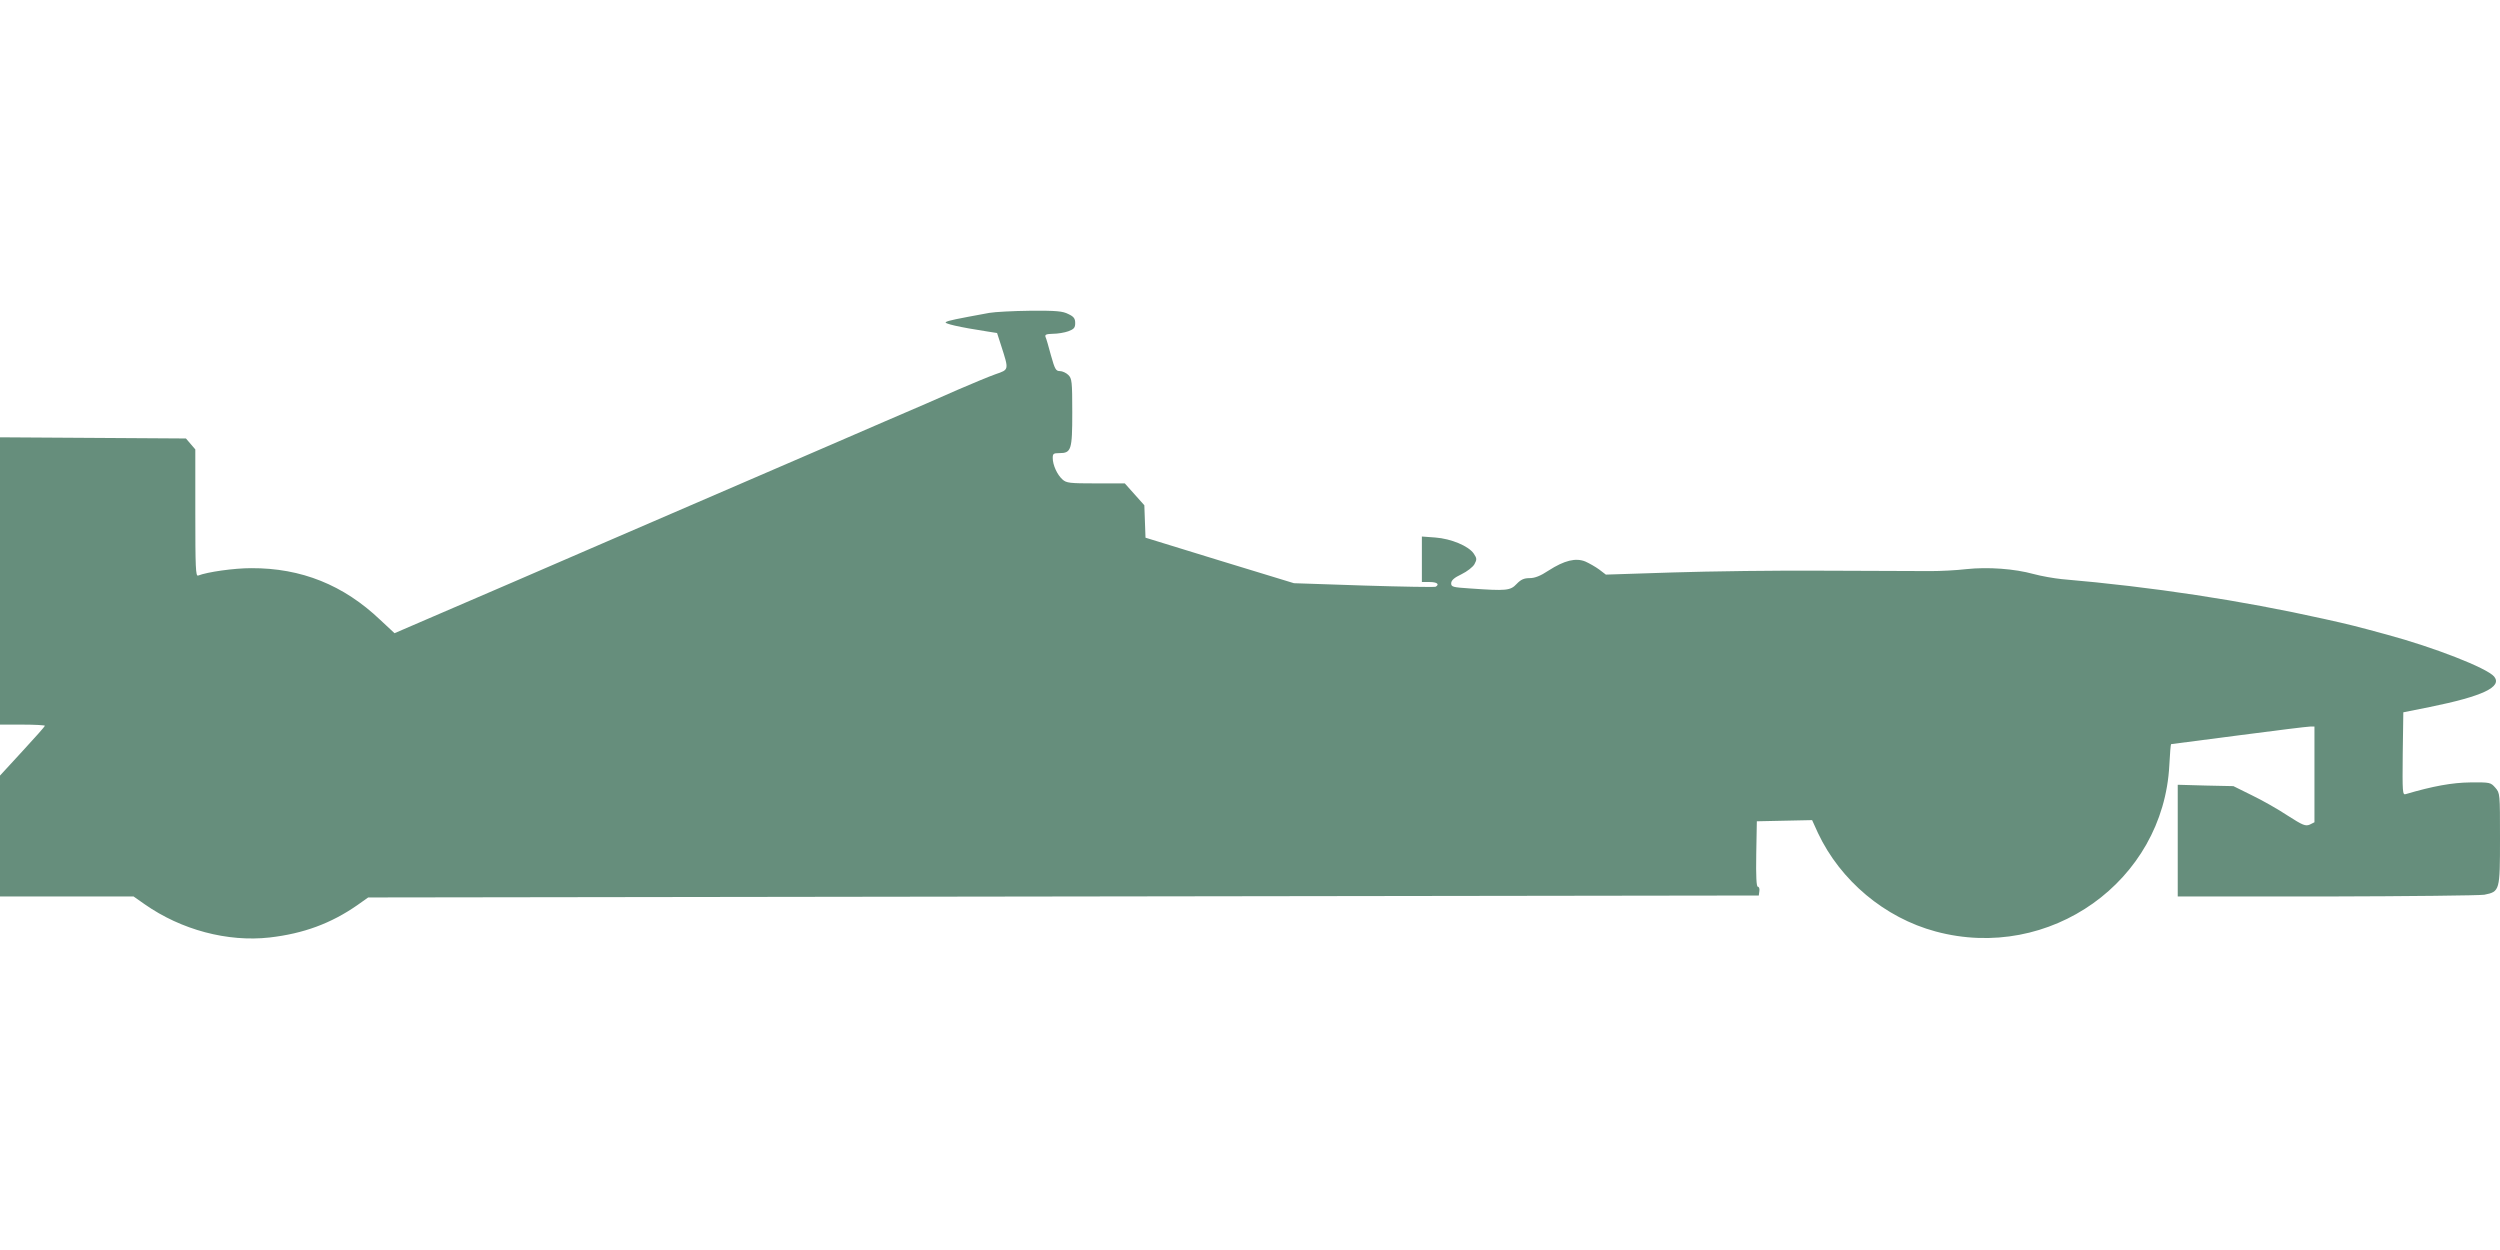
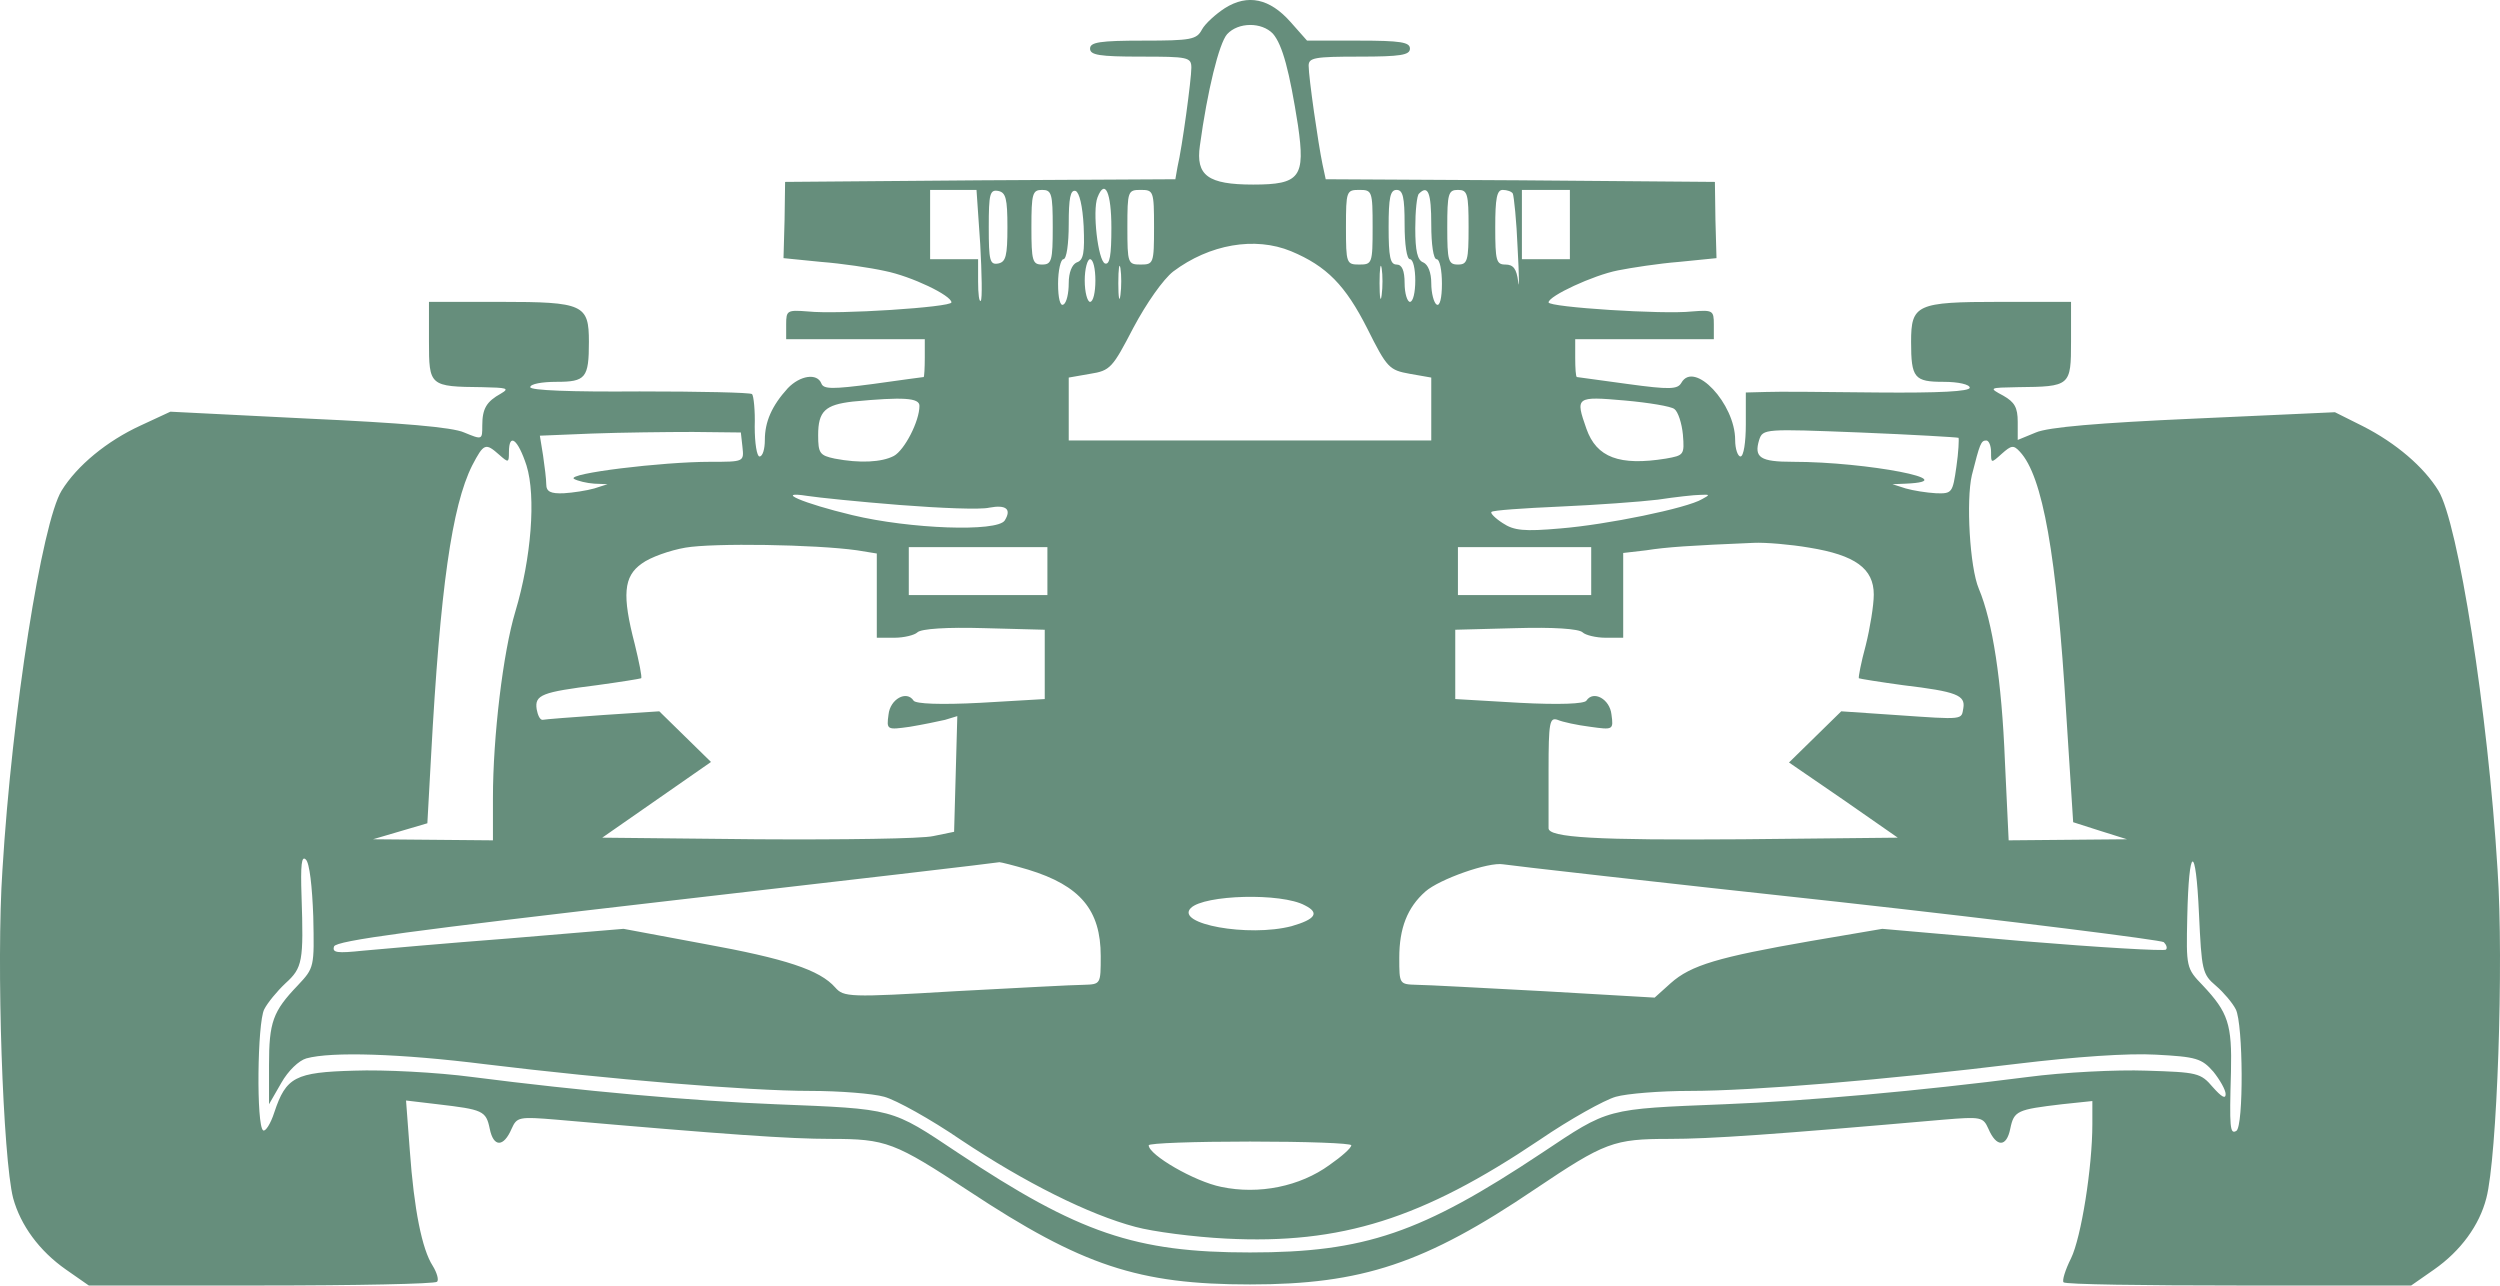
- <svg xmlns="http://www.w3.org/2000/svg" version="1.0" width="1280pt" height="640pt" viewBox="0 0 1280 640" preserveAspectRatio="xMidYMid meet">
-   <g transform="translate(0,640) scale(0.1,-0.1)" fill="#668e7c" stroke="none">
-     <path d="M5065 4798 c-174 -32 -209 -39 -222 -47 -14 -7 67 -26 217 -49 l45 -7 21 -65 c40 -125 41 -122 -29 -146 -34 -12 -120 -48 -192 -79 -71 -32 -242 -106 -380 -165 -137 -60 -387 -167 -555 -240 -168 -73 -366 -158 -440 -190 -74 -32 -272 -117 -440 -190 -357 -155 -599 -259 -873 -377 l-197 -85 -73 68 c-188 179 -404 266 -661 265 -87 0 -223 -19 -272 -38 -12 -4 -14 40 -14 320 l0 326 -24 28 -24 28 -476 3 -476 3 0 -736 0 -735 115 0 c63 0 115 -3 115 -6 0 -3 -52 -62 -115 -130 l-115 -125 0 -310 0 -309 342 0 342 0 57 -40 c187 -131 424 -194 639 -170 174 20 315 72 450 166 l55 39 3560 5 3560 5 3 23 c2 12 -2 22 -8 22 -7 0 -10 51 -8 168 l3 167 141 3 142 3 30 -66 c115 -244 342 -434 602 -504 584 -158 1167 257 1197 852 3 59 7 107 9 107 2 0 157 20 346 45 189 25 353 45 366 45 l22 0 0 -245 0 -245 -24 -12 c-22 -9 -35 -4 -113 46 -48 32 -131 79 -183 104 l-95 47 -142 3 -143 4 0 -286 0 -286 763 0 c419 1 782 5 807 9 79 16 80 20 80 287 0 232 0 233 -24 261 -24 27 -26 28 -128 27 -93 -1 -192 -19 -331 -60 -16 -5 -17 8 -15 207 l3 212 135 27 c271 55 373 103 330 156 -37 44 -309 150 -550 215 -158 43 -189 51 -320 80 -426 95 -879 164 -1345 204 -38 4 -103 15 -143 26 -98 27 -233 37 -345 25 -51 -6 -132 -10 -182 -10 -49 0 -290 1 -535 2 -245 2 -599 -3 -787 -9 l-341 -11 -34 26 c-19 14 -51 32 -71 41 -49 20 -107 6 -188 -46 -42 -28 -71 -39 -97 -39 -29 0 -45 -7 -67 -30 -32 -34 -52 -36 -237 -23 -91 6 -98 8 -98 27 1 15 15 28 53 46 29 14 58 37 66 51 13 24 13 30 -3 54 -26 39 -116 77 -198 83 l-68 5 0 -117 0 -116 40 0 c37 0 52 -11 31 -24 -4 -3 -170 0 -367 6 l-359 12 -380 116 -380 117 -3 83 -3 83 -50 56 -50 56 -148 0 c-135 0 -151 2 -171 20 -27 24 -50 74 -50 110 0 22 4 25 33 25 62 0 67 15 67 208 0 159 -2 174 -20 192 -11 11 -31 20 -43 20 -21 0 -26 9 -46 80 -12 45 -24 87 -28 95 -4 12 4 15 38 16 24 0 60 6 79 13 29 11 35 18 35 42 0 23 -7 33 -35 46 -29 15 -61 18 -195 17 -88 -1 -182 -6 -210 -11z" />
+ <svg xmlns="http://www.w3.org/2000/svg" version="1.0" preserveAspectRatio="xMidYMid meet" viewBox="21.54 135.38 468.92 241.12">
+   <g transform="translate(0,512) scale(0.1,-0.1)" fill="#668e7c" stroke="none">
+     <path d="M2513 3751 c-17 -11 -37 -29 -43 -40 -10 -19 -20 -21 -110 -21 -82 0 -100 -3 -100 -15 0 -12 17 -15 95 -15 89 0 95 -1 95 -21 0 -21 -17 -148 -26 -186 l-4 -23 -366 -2 -366 -3 -1 -71 -2 -72 70 -7 c39 -3 93 -11 120 -17 50 -10 125 -46 125 -59 0 -9 -213 -23 -269 -17 -39 3 -41 2 -41 -24 l0 -28 130 0 130 0 0 -35 c0 -19 -1 -35 -2 -36 -2 0 -44 -6 -95 -13 -76 -10 -93 -10 -97 1 -8 20 -40 15 -63 -9 -30 -33 -43 -63 -43 -97 0 -17 -4 -31 -10 -31 -5 0 -9 25 -9 56 1 30 -2 58 -5 61 -3 3 -98 5 -211 5 -130 -1 -205 2 -205 8 0 6 22 10 49 10 55 0 61 7 61 75 0 70 -10 75 -166 75 l-134 0 0 -74 c0 -84 1 -85 100 -86 46 -1 52 -2 35 -12 -27 -15 -35 -28 -35 -60 0 -27 0 -27 -34 -13 -22 10 -118 18 -292 26 l-259 13 -56 -26 c-63 -29 -119 -75 -148 -122 -37 -60 -93 -415 -111 -711 -12 -177 1 -541 20 -616 14 -51 49 -99 99 -134 l43 -30 323 0 c178 0 326 3 330 7 4 3 0 17 -8 30 -20 31 -35 105 -43 217 l-7 93 59 -7 c85 -10 91 -12 98 -46 7 -35 26 -35 41 0 10 22 13 23 85 17 320 -28 437 -36 513 -36 105 0 120 -6 260 -98 212 -140 318 -175 527 -175 210 0 328 39 535 179 131 88 147 94 252 94 76 0 193 8 513 36 72 6 75 5 85 -17 15 -35 34 -35 41 0 7 34 13 36 97 46 l57 6 0 -43 c0 -82 -21 -213 -40 -252 -11 -22 -17 -42 -14 -45 3 -4 151 -6 329 -6 l323 0 43 30 c50 35 85 83 98 134 20 76 33 440 21 616 -18 296 -74 651 -111 711 -27 44 -79 89 -142 121 l-52 26 -264 -12 c-180 -8 -274 -16 -297 -26 l-34 -14 0 34 c0 27 -6 37 -27 49 -28 15 -27 15 27 16 99 1 100 2 100 86 l0 74 -134 0 c-156 0 -166 -5 -166 -75 0 -68 6 -75 61 -75 28 0 49 -5 49 -11 0 -7 -57 -10 -172 -9 -95 1 -190 2 -210 1 l-38 -1 0 -60 c0 -33 -4 -60 -10 -60 -5 0 -10 14 -10 31 0 68 -77 150 -101 107 -7 -12 -21 -13 -101 -2 -51 7 -94 13 -95 13 -2 1 -3 17 -3 36 l0 35 130 0 130 0 0 28 c0 26 -2 27 -41 24 -54 -6 -269 8 -269 17 0 12 84 51 130 60 25 5 77 13 115 16 l70 7 -2 72 -1 71 -365 3 -365 2 -6 28 c-8 38 -26 163 -26 185 0 15 11 17 95 17 78 0 95 3 95 15 0 12 -17 15 -96 15 l-97 0 -31 35 c-39 44 -80 53 -123 26z m90 -48 c18 -21 31 -70 47 -172 14 -97 4 -111 -84 -111 -85 0 -108 17 -100 73 14 103 36 192 51 209 21 23 65 23 86 1z m-549 -395 c3 -55 4 -103 1 -106 -3 -3 -5 13 -5 36 l0 42 -45 0 -45 0 0 65 0 65 43 0 44 0 7 -102z m51 32 c0 -54 -3 -65 -17 -68 -16 -3 -18 5 -18 68 0 63 2 71 18 68 14 -3 17 -14 17 -68z m85 0 c0 -63 -2 -70 -20 -70 -18 0 -20 7 -20 70 0 63 2 70 20 70 18 0 20 -7 20 -70z m58 2 c2 -49 0 -64 -13 -68 -9 -4 -15 -19 -15 -39 0 -19 -4 -37 -10 -40 -6 -4 -10 12 -10 39 0 25 5 46 10 46 6 0 10 29 10 66 0 48 3 65 13 62 7 -3 13 -28 15 -66z m52 -3 c0 -52 -3 -70 -12 -67 -13 5 -24 99 -14 124 14 36 26 9 26 -57z m80 1 c0 -68 -1 -70 -25 -70 -24 0 -25 2 -25 70 0 68 1 70 25 70 24 0 25 -2 25 -70z m410 0 c0 -68 -1 -70 -25 -70 -24 0 -25 2 -25 70 0 68 1 70 25 70 24 0 25 -2 25 -70z m60 5 c0 -37 4 -65 10 -65 6 0 10 -18 10 -40 0 -22 -4 -40 -10 -40 -5 0 -10 16 -10 35 0 24 -5 35 -15 35 -12 0 -15 14 -15 70 0 56 3 70 15 70 12 0 15 -14 15 -65z m50 0 c0 -37 4 -65 10 -65 6 0 10 -21 10 -46 0 -27 -4 -43 -10 -39 -5 3 -10 21 -10 40 0 20 -6 35 -15 39 -11 4 -15 21 -15 64 0 32 3 62 7 65 17 17 23 2 23 -58z m70 -5 c0 -63 -2 -70 -20 -70 -18 0 -20 7 -20 70 0 63 2 70 20 70 18 0 20 -7 20 -70z m83 63 c2 -5 7 -51 9 -103 3 -52 3 -80 1 -62 -3 24 -9 32 -24 32 -17 0 -19 7 -19 70 0 54 3 70 14 70 8 0 17 -3 19 -7z m107 -58 l0 -65 -45 0 -45 0 0 65 0 65 45 0 45 0 0 -65z m-523 -50 c67 -28 102 -64 143 -145 37 -74 41 -78 80 -85 l40 -7 0 -59 0 -59 -340 0 -340 0 0 59 0 59 40 7 c38 6 42 11 81 86 25 47 56 91 75 106 68 51 153 66 221 38z m-367 -55 c0 -22 -4 -40 -10 -40 -5 0 -10 18 -10 40 0 22 5 40 10 40 6 0 10 -18 10 -40z m47 -27 c-2 -16 -4 -5 -4 22 0 28 2 40 4 28 2 -13 2 -35 0 -50z m490 0 c-2 -16 -4 -5 -4 22 0 28 2 40 4 28 2 -13 2 -35 0 -50z m-867 -208 c0 -29 -28 -83 -48 -94 -23 -12 -64 -14 -111 -5 -28 6 -31 10 -31 44 0 45 13 57 65 63 95 9 125 7 125 -8z m1416 -6 c7 -5 14 -27 16 -48 3 -38 2 -39 -32 -45 -87 -14 -130 2 -149 56 -21 60 -20 61 72 53 45 -4 87 -11 93 -16z m-1748 -71 c3 -28 3 -28 -60 -28 -91 0 -271 -22 -256 -32 7 -4 24 -8 38 -9 l25 -1 -25 -8 c-14 -4 -40 -8 -57 -9 -25 -1 -33 3 -33 17 0 9 -3 34 -6 54 l-6 37 98 4 c55 2 140 3 189 3 l90 -1 3 -27z m2281 17 c1 -2 0 -27 -4 -54 -7 -49 -8 -51 -38 -50 -18 1 -43 5 -57 9 l-25 8 25 1 c113 5 -72 41 -212 41 -61 0 -73 8 -63 41 7 21 10 21 189 14 99 -4 183 -9 185 -10z m-2686 -52 c18 -58 9 -174 -21 -274 -23 -76 -42 -235 -42 -349 l0 -80 -112 1 -113 1 51 15 51 15 7 127 c17 313 39 468 77 544 22 42 25 43 51 20 17 -15 18 -15 18 5 0 38 17 24 33 -25z m2747 25 c0 -21 0 -21 20 -3 18 16 22 17 34 4 43 -46 69 -193 87 -492 l13 -203 50 -16 51 -16 -111 -1 -111 -1 -7 148 c-6 152 -23 262 -49 324 -17 40 -24 166 -13 213 15 59 17 65 27 65 5 0 9 -10 9 -22z m-2047 -99 c77 -6 152 -9 168 -5 32 6 42 -3 29 -24 -14 -22 -178 -16 -286 10 -92 22 -148 46 -84 36 19 -3 97 -11 173 -17z m1505 11 c-28 -17 -179 -48 -266 -55 -68 -6 -87 -4 -108 10 -14 9 -24 19 -21 21 2 3 60 7 128 10 68 3 151 9 184 13 33 5 69 9 80 9 18 1 18 0 3 -8z m-1585 -96 l37 -6 0 -79 0 -79 33 0 c18 0 38 5 43 10 7 7 56 10 125 8 l114 -3 0 -65 0 -65 -120 -7 c-76 -4 -122 -2 -126 4 -13 20 -44 3 -47 -26 -4 -29 -3 -29 40 -23 24 4 53 10 66 13 l23 7 -3 -109 -3 -108 -39 -8 c-21 -5 -170 -7 -330 -6 l-291 3 102 71 102 71 -48 47 -49 48 -106 -7 c-58 -4 -109 -8 -113 -9 -5 0 -9 9 -11 20 -4 27 10 32 113 45 44 6 81 12 83 13 2 2 -4 31 -12 64 -24 92 -21 127 13 151 16 12 53 25 82 30 52 9 244 6 322 -5z m1786 5 c86 -14 121 -39 121 -88 0 -20 -7 -63 -15 -95 -9 -33 -14 -60 -13 -62 2 -1 39 -7 83 -13 101 -12 117 -19 113 -43 -4 -22 3 -22 -126 -13 l-103 7 -49 -48 -49 -48 102 -70 102 -71 -291 -3 c-274 -2 -365 3 -364 21 0 4 0 52 0 108 0 91 2 100 17 95 9 -4 37 -10 61 -13 43 -6 44 -6 40 23 -3 29 -34 46 -47 26 -4 -6 -50 -8 -126 -4 l-120 7 0 65 0 65 114 3 c69 2 118 -1 125 -8 5 -5 25 -10 43 -10 l33 0 0 79 0 80 43 5 c38 6 82 9 202 14 22 1 69 -3 104 -9z m-1429 -44 l0 -45 -130 0 -130 0 0 45 0 45 130 0 130 0 0 -45z m1020 0 l0 -45 -125 0 -125 0 0 45 0 45 125 0 125 0 0 -45z m-2397 -648 c2 -95 2 -96 -29 -129 -47 -49 -54 -69 -54 -150 l0 -73 23 40 c13 23 33 42 47 46 47 13 176 9 336 -11 230 -28 494 -50 609 -50 55 0 118 -5 139 -11 22 -6 87 -42 144 -81 120 -80 240 -140 327 -163 33 -9 110 -19 170 -22 216 -11 368 37 588 185 57 39 122 75 143 81 21 6 84 11 139 11 118 0 369 21 615 51 108 13 207 20 259 17 76 -4 86 -7 108 -32 12 -15 23 -34 23 -42 0 -10 -8 -5 -24 13 -23 27 -29 28 -125 31 -55 2 -155 -3 -223 -12 -202 -26 -414 -45 -568 -51 -224 -9 -216 -7 -342 -91 -227 -151 -333 -187 -548 -187 -215 0 -321 36 -548 187 -126 84 -118 82 -342 91 -154 6 -366 25 -568 51 -68 9 -167 14 -222 12 -111 -3 -128 -12 -150 -78 -7 -22 -17 -37 -21 -34 -13 8 -11 202 2 227 6 12 24 34 40 49 32 29 34 41 30 163 -2 59 0 77 8 69 7 -6 12 -51 14 -107z m3569 -130 c14 -12 31 -32 37 -44 14 -27 15 -220 1 -228 -12 -7 -13 6 -10 111 2 89 -5 111 -53 162 -31 32 -31 34 -29 128 3 136 16 140 22 6 5 -106 6 -113 32 -135z m-2228 218 c98 -30 136 -76 136 -162 0 -53 0 -53 -32 -54 -18 0 -127 -6 -241 -12 -200 -12 -209 -11 -225 7 -29 33 -93 54 -247 82 l-150 28 -215 -18 c-118 -9 -241 -20 -274 -23 -48 -5 -58 -4 -54 8 4 11 148 30 624 85 340 39 621 72 624 73 3 0 27 -6 54 -14z m1516 -60 c333 -37 609 -72 614 -76 5 -5 7 -11 4 -14 -3 -3 -124 4 -269 16 l-263 23 -135 -23 c-172 -30 -224 -45 -262 -79 l-30 -27 -207 12 c-114 6 -222 12 -239 12 -33 1 -33 1 -33 51 0 55 15 94 49 124 26 23 119 56 146 51 11 -2 292 -34 625 -70z m-997 -7 c28 -14 20 -26 -25 -39 -81 -21 -219 4 -189 34 25 25 170 29 214 5z m87 -450 c0 -5 -18 -21 -41 -37 -55 -40 -132 -56 -203 -41 -50 10 -136 60 -136 78 0 4 86 7 190 7 105 0 190 -3 190 -7z" />
  </g>
</svg>
